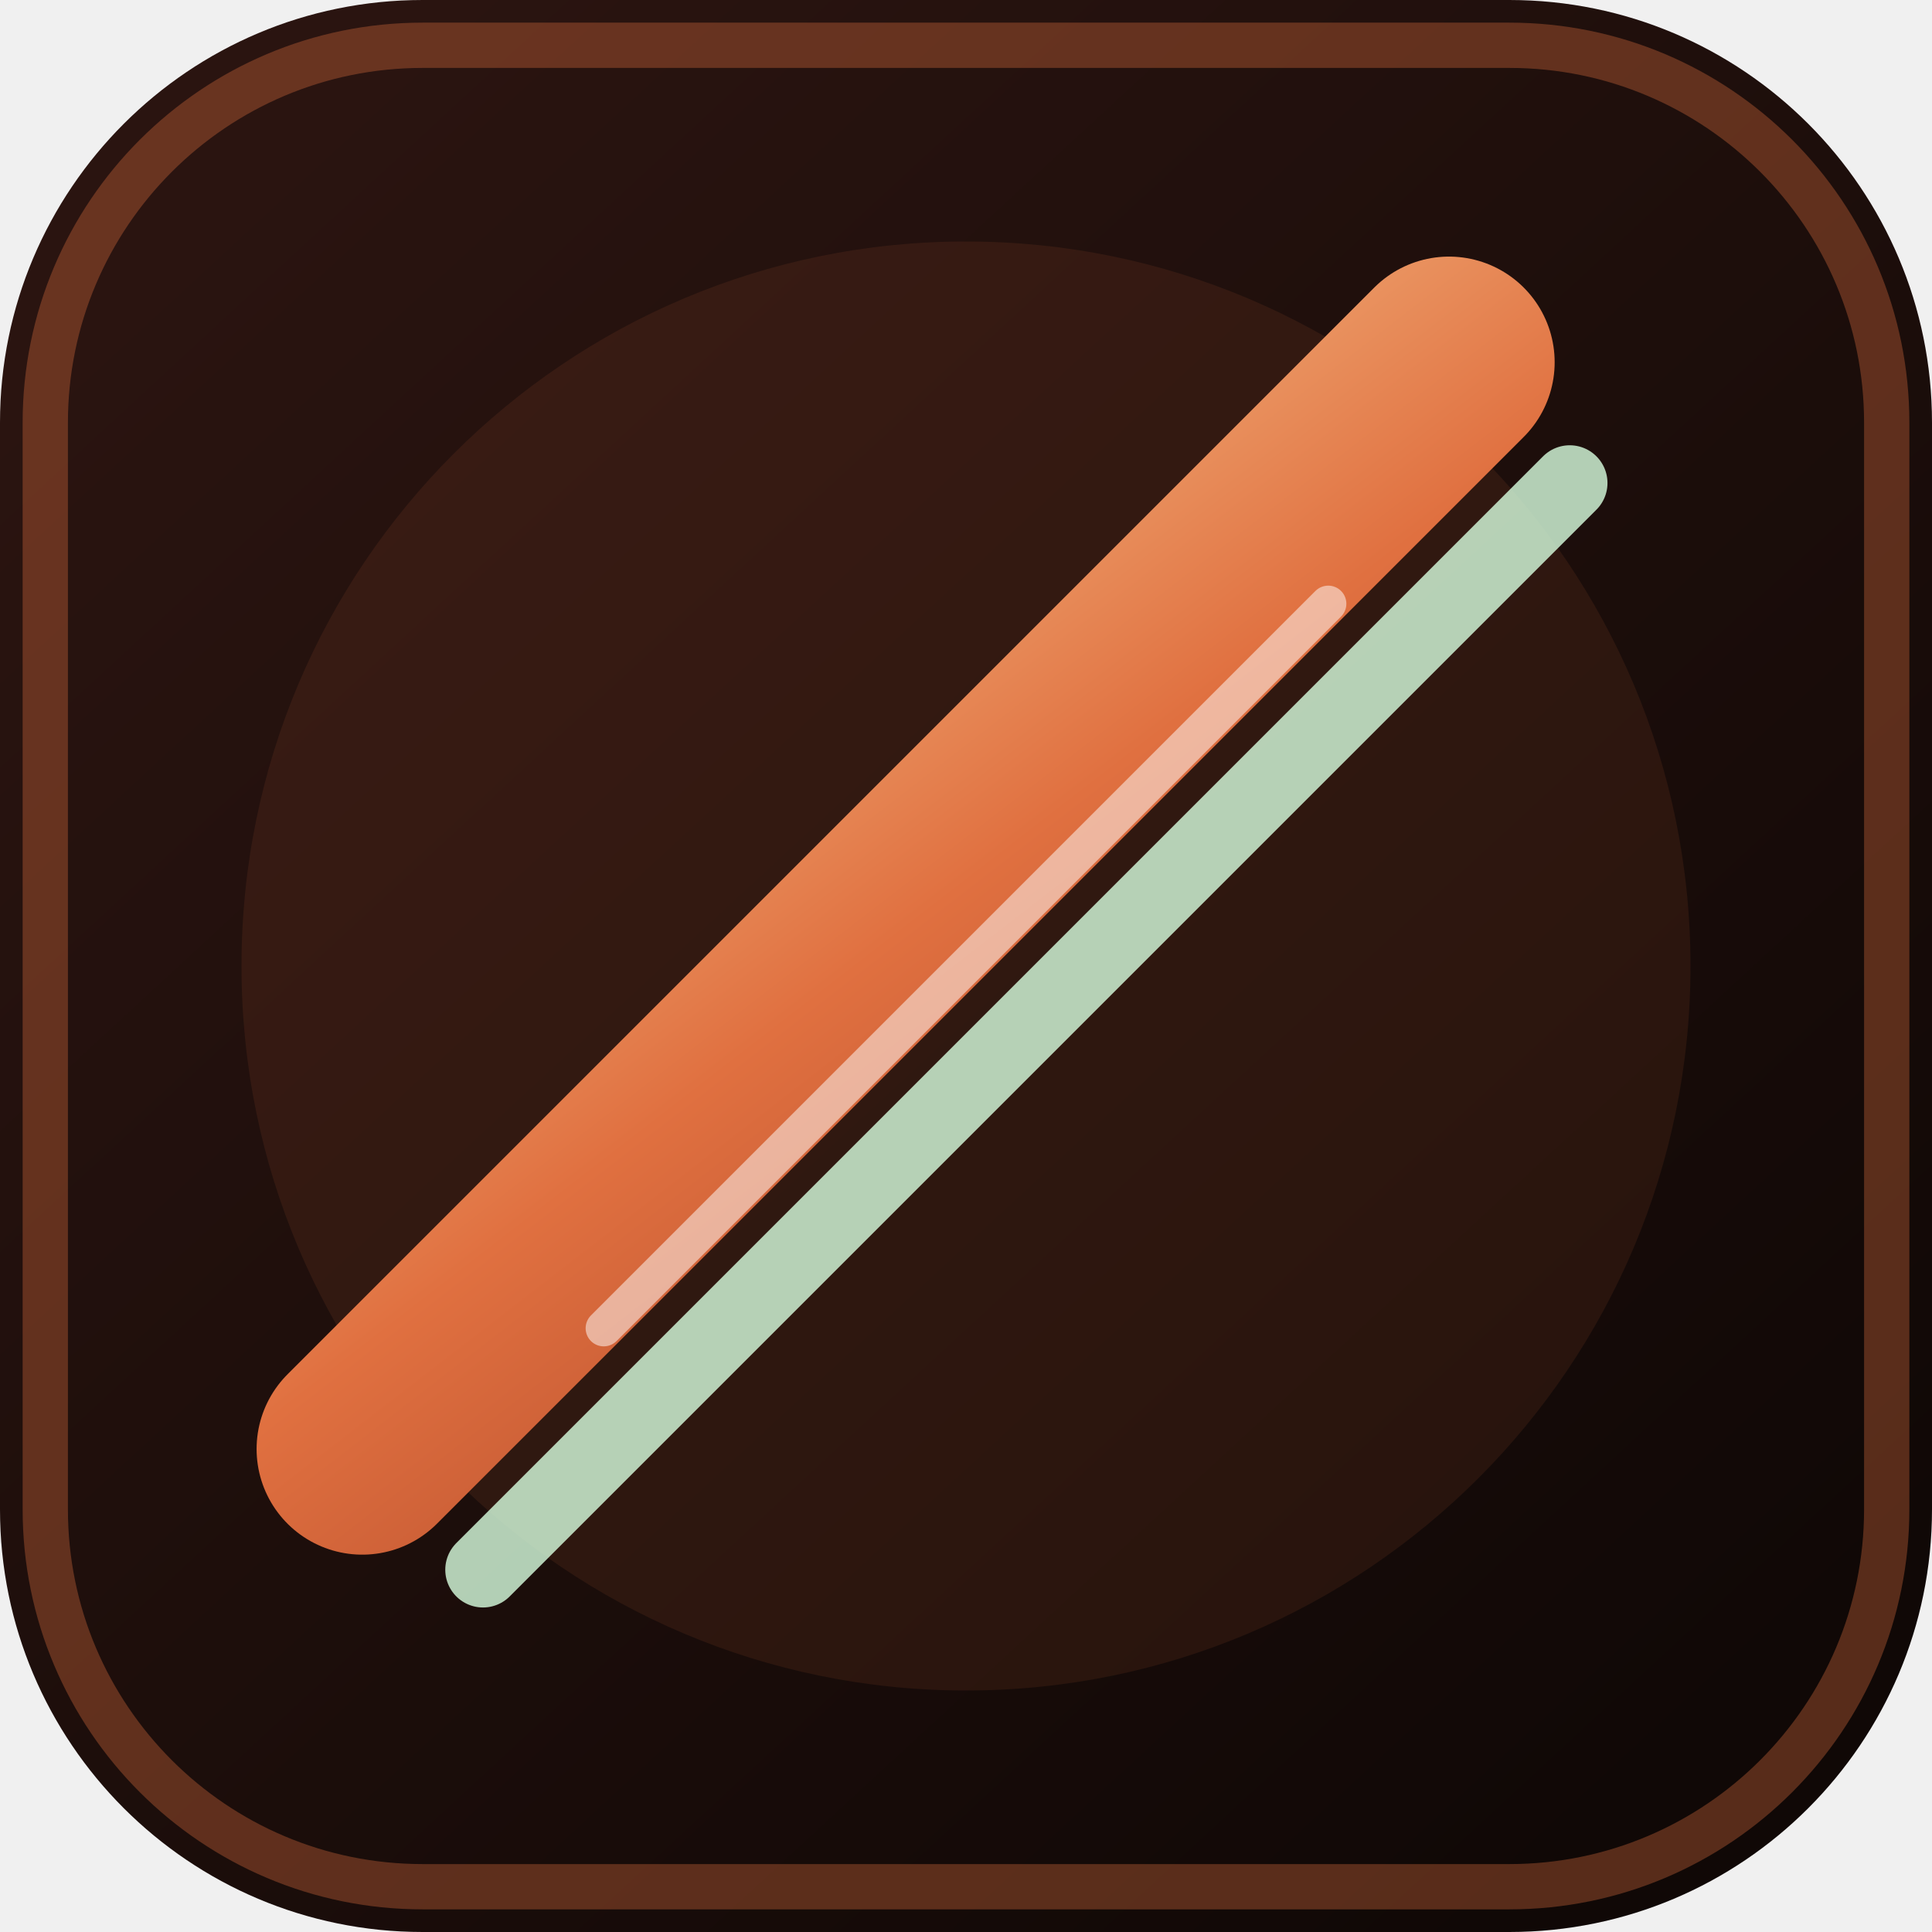
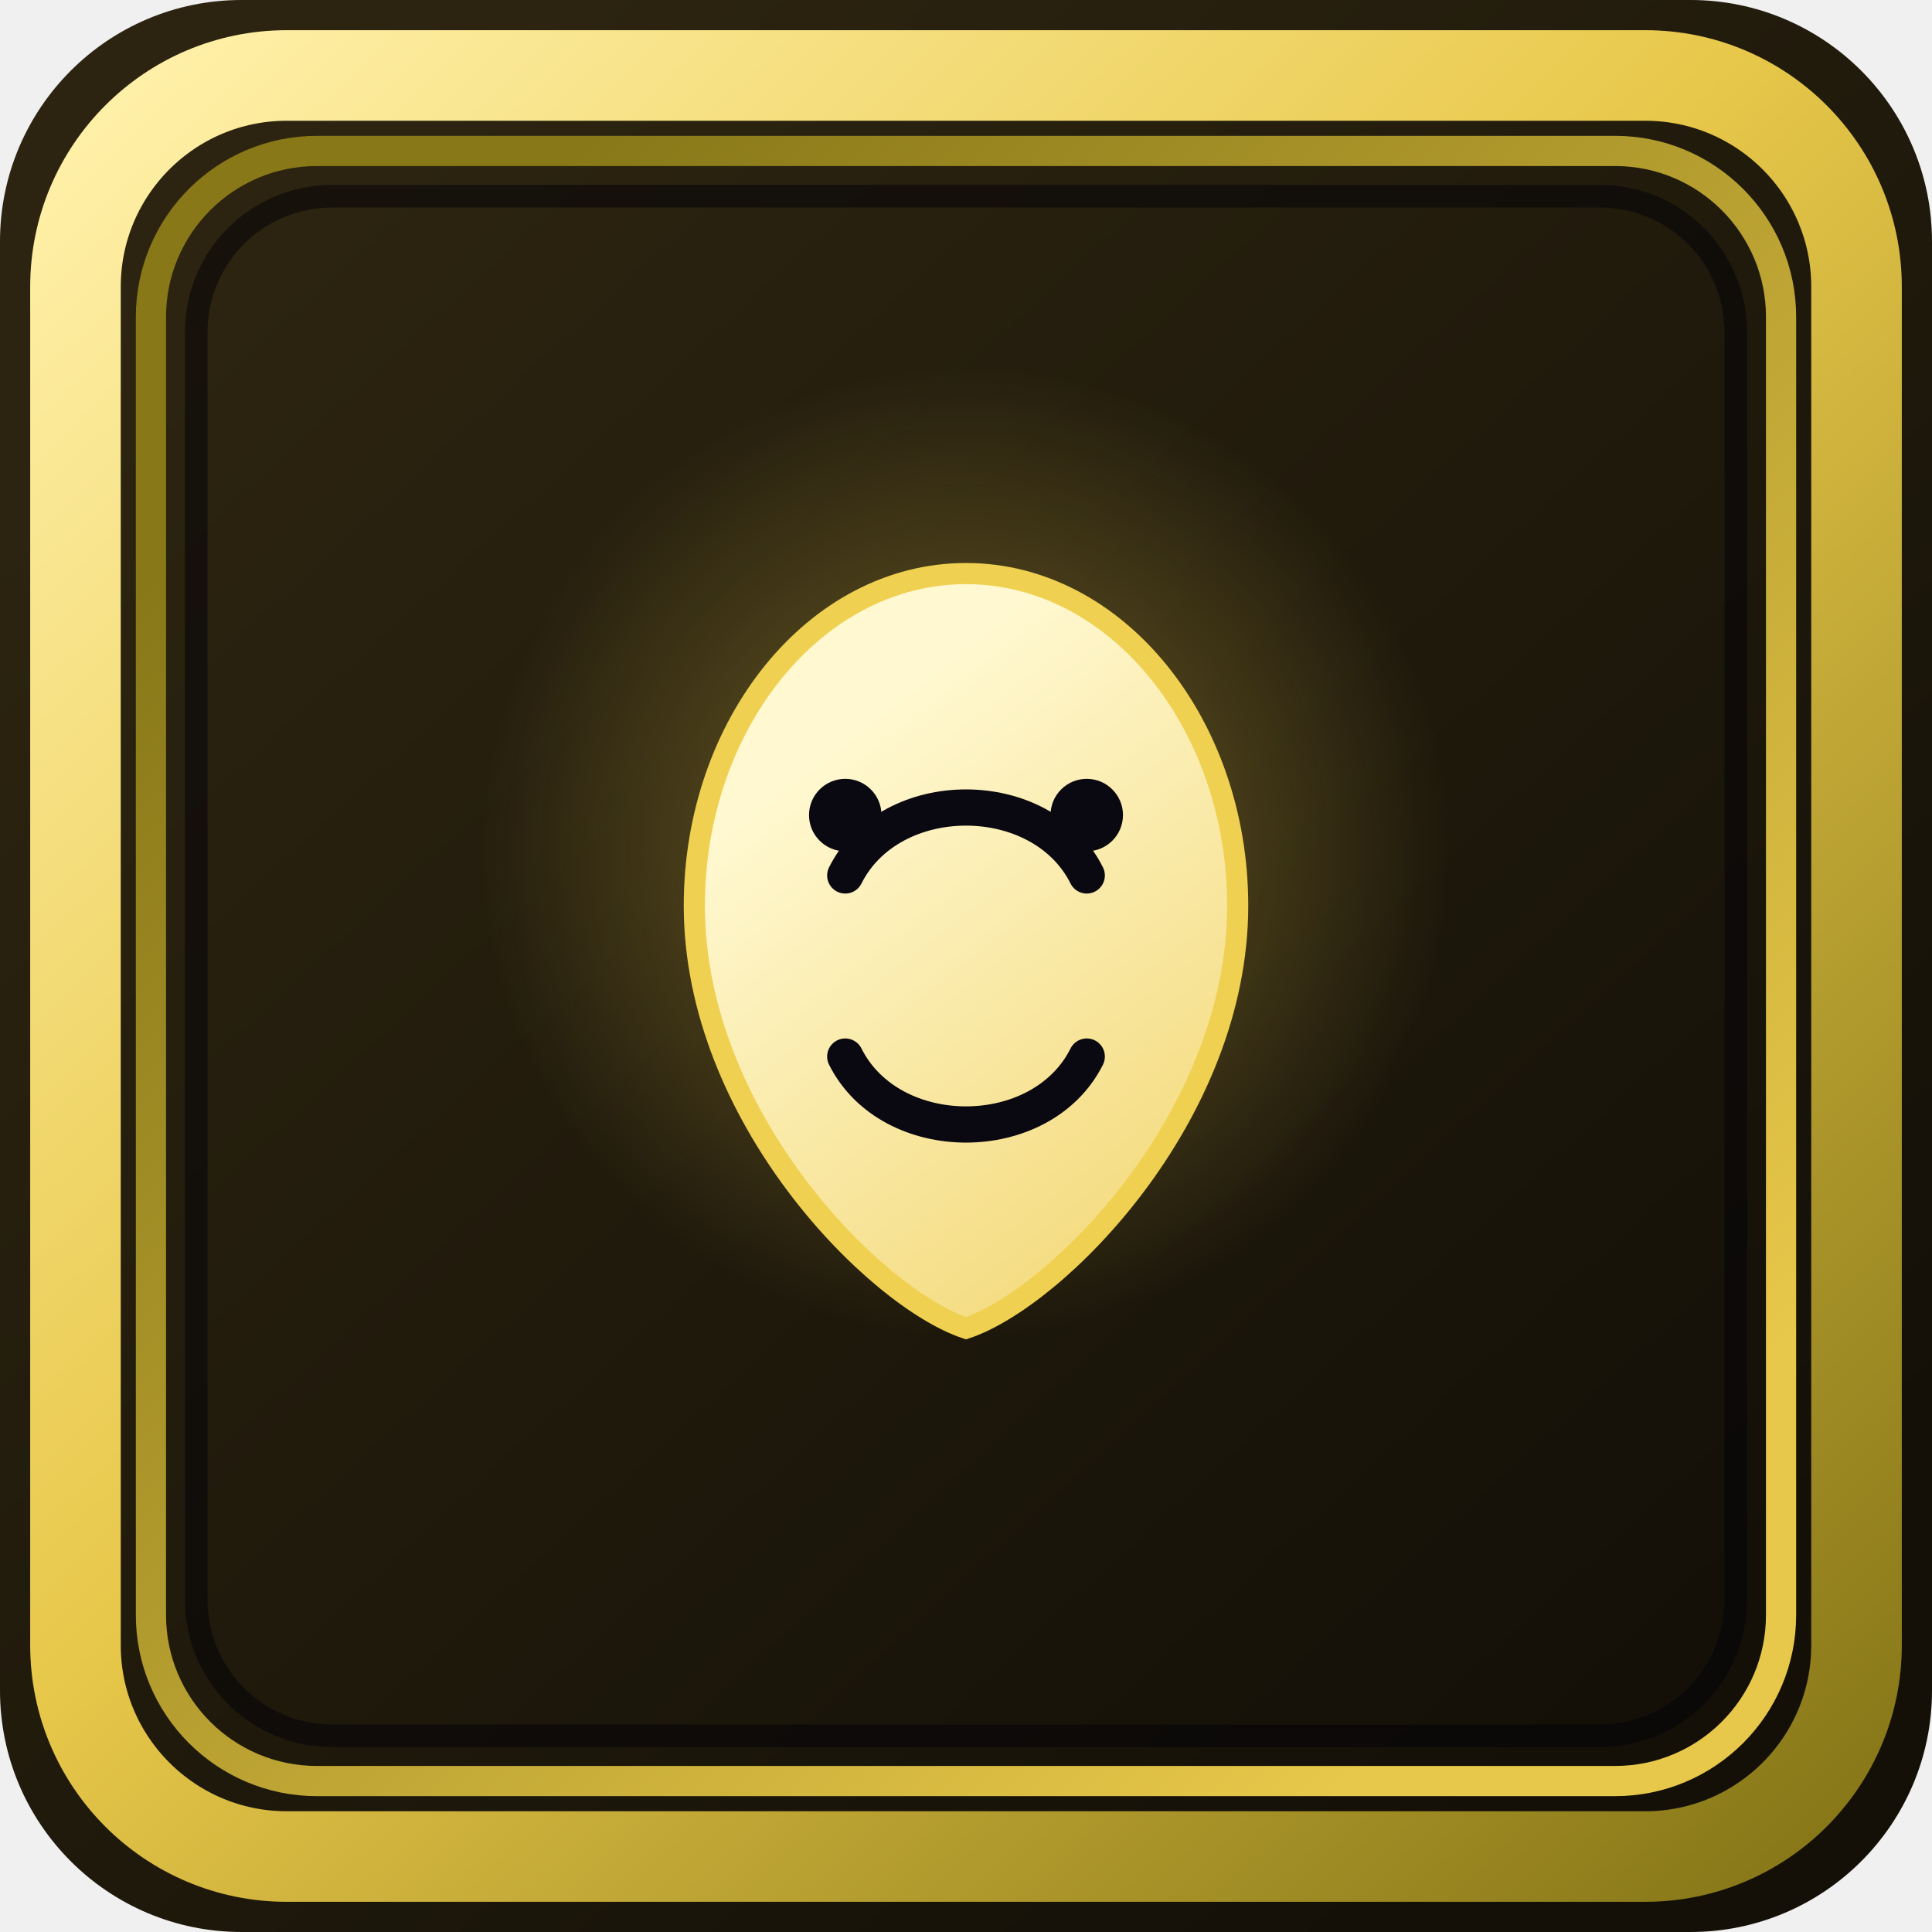
- <svg xmlns="http://www.w3.org/2000/svg" viewBox="0 0 64 64" width="64" height="64" fill="none" aria-hidden="true">
+ <svg xmlns="http://www.w3.org/2000/svg" viewBox="0 0 128 128" width="128" height="128" fill="none" aria-hidden="true">
  <defs>
-     <linearGradient id="bg_frost_witch_s1" x1="8" y1="6" x2="56" y2="58" gradientUnits="userSpaceOnUse">
-       <stop stop-color="#2a1410" />
-       <stop offset="1" stop-color="#100806" />
+     <linearGradient id="bg_frost_witch_s1" x1="20" y1="16" x2="108" y2="112" gradientUnits="userSpaceOnUse">
+       <stop stop-color="#2c2410" />
+       <stop offset="1" stop-color="#141008" />
    </linearGradient>
-     <linearGradient id="a1_frost_witch_s1" x1="16" y1="10" x2="50" y2="54" gradientUnits="userSpaceOnUse">
-       <stop stop-color="#FFE2A8" />
-       <stop offset=".45" stop-color="#E07040" />
-       <stop offset="1" stop-color="#8A2818" />
+     <radialGradient id="gl_frost_witch_s1" cx="50%" cy="45%" r="45%">
+       <stop stop-color="#F0D050" stop-opacity=".40" />
+       <stop offset="1" stop-color="#F0D050" stop-opacity="0" />
+     </radialGradient>
+     <linearGradient id="a1_frost_witch_s1" x1="28" y1="16" x2="100" y2="108" gradientUnits="userSpaceOnUse">
+       <stop stop-color="#FFF8D0" />
+       <stop offset=".45" stop-color="#F0D060" />
+       <stop offset="1" stop-color="#A89028" />
    </linearGradient>
-     <linearGradient id="a2_frost_witch_s1" x1="20" y1="14" x2="48" y2="50" gradientUnits="userSpaceOnUse">
-       <stop stop-color="#FFE2A8" />
-       <stop offset="1" stop-color="#E07040" />
+     <linearGradient id="a2_frost_witch_s1" x1="36" y1="24" x2="96" y2="100" gradientUnits="userSpaceOnUse">
+       <stop stop-color="#FFF8D0" />
+       <stop offset="1" stop-color="#F0D060" />
    </linearGradient>
-     <linearGradient id="a3_frost_witch_s1" x1="24" y1="18" x2="44" y2="46" gradientUnits="userSpaceOnUse">
-       <stop stop-color="#E07040" />
-       <stop offset="1" stop-color="#8A2818" />
+     <linearGradient id="fr_frost_witch_s1" x1="8" y1="6" x2="120" y2="122" gradientUnits="userSpaceOnUse">
+       <stop stop-color="#FFF0A8" />
+       <stop offset=".45" stop-color="#E8C84A" />
+       <stop offset="1" stop-color="#887818" />
+     </linearGradient>
+     <linearGradient id="fd_frost_witch_s1" x1="24" y1="24" x2="104" y2="104" gradientUnits="userSpaceOnUse">
+       <stop stop-color="#887818" />
+       <stop offset="1" stop-color="#E8C84A" />
    </linearGradient>
  </defs>
-   <rect width="64" height="64" rx="14" fill="url(#bg_frost_witch_s1)" />
-   <rect x="1.5" y="1.5" width="61" height="61" rx="12.5" stroke="#E07040" stroke-opacity=".35" stroke-width="1.5" />
-   <circle cx="32" cy="32" r="24" fill="#E07040" fill-opacity=".10" />
-   <path d="M12 48L48 12" stroke="url(#a1_frost_witch_s1)" stroke-width="7" stroke-linecap="round" />
-   <path d="M16 52L52 16" stroke="#D8FFE0" stroke-width="2.5" stroke-linecap="round" opacity=".8" />
-   <path d="M20 44L44 20" stroke="#fff" stroke-width="1.2" stroke-linecap="round" opacity=".5" />
+   <rect width="128" height="128" rx="16" fill="url(#bg_frost_witch_s1)" />
+   <circle cx="64" cy="60" r="36" fill="url(#gl_frost_witch_s1)" />
+   <g transform="translate(32,30)">
+     <path d="M32 8C22 8 14 18 14 30C14 44 26 56 32 58C38 56 50 44 50 30C50 18 42 8 32 8Z" fill="url(#a1_frost_witch_s1)" stroke="#F0D050" stroke-width="1.4" />
+     <path d="M24 28C27 22 37 22 40 28" stroke="#0a0810" stroke-width="2.4" fill="none" stroke-linecap="round" />
+     <circle cx="24" cy="24" r="2.4" fill="#0a0810" />
+     <circle cx="40" cy="24" r="2.4" fill="#0a0810" />
+     <path d="M24 40C27 46 37 46 40 40" stroke="#0a0810" stroke-width="2.4" fill="none" stroke-linecap="round" />
+   </g>
+   <rect x="5" y="5" width="118" height="118" rx="14" fill="none" stroke="url(#fr_frost_witch_s1)" stroke-width="6" />
+   <rect x="10" y="10" width="108" height="108" rx="11" fill="none" stroke="url(#fd_frost_witch_s1)" stroke-width="2" />
+   <rect x="13" y="13" width="102" height="102" rx="9" fill="none" stroke="#050308" stroke-opacity=".55" stroke-width="1.5" />
</svg>
